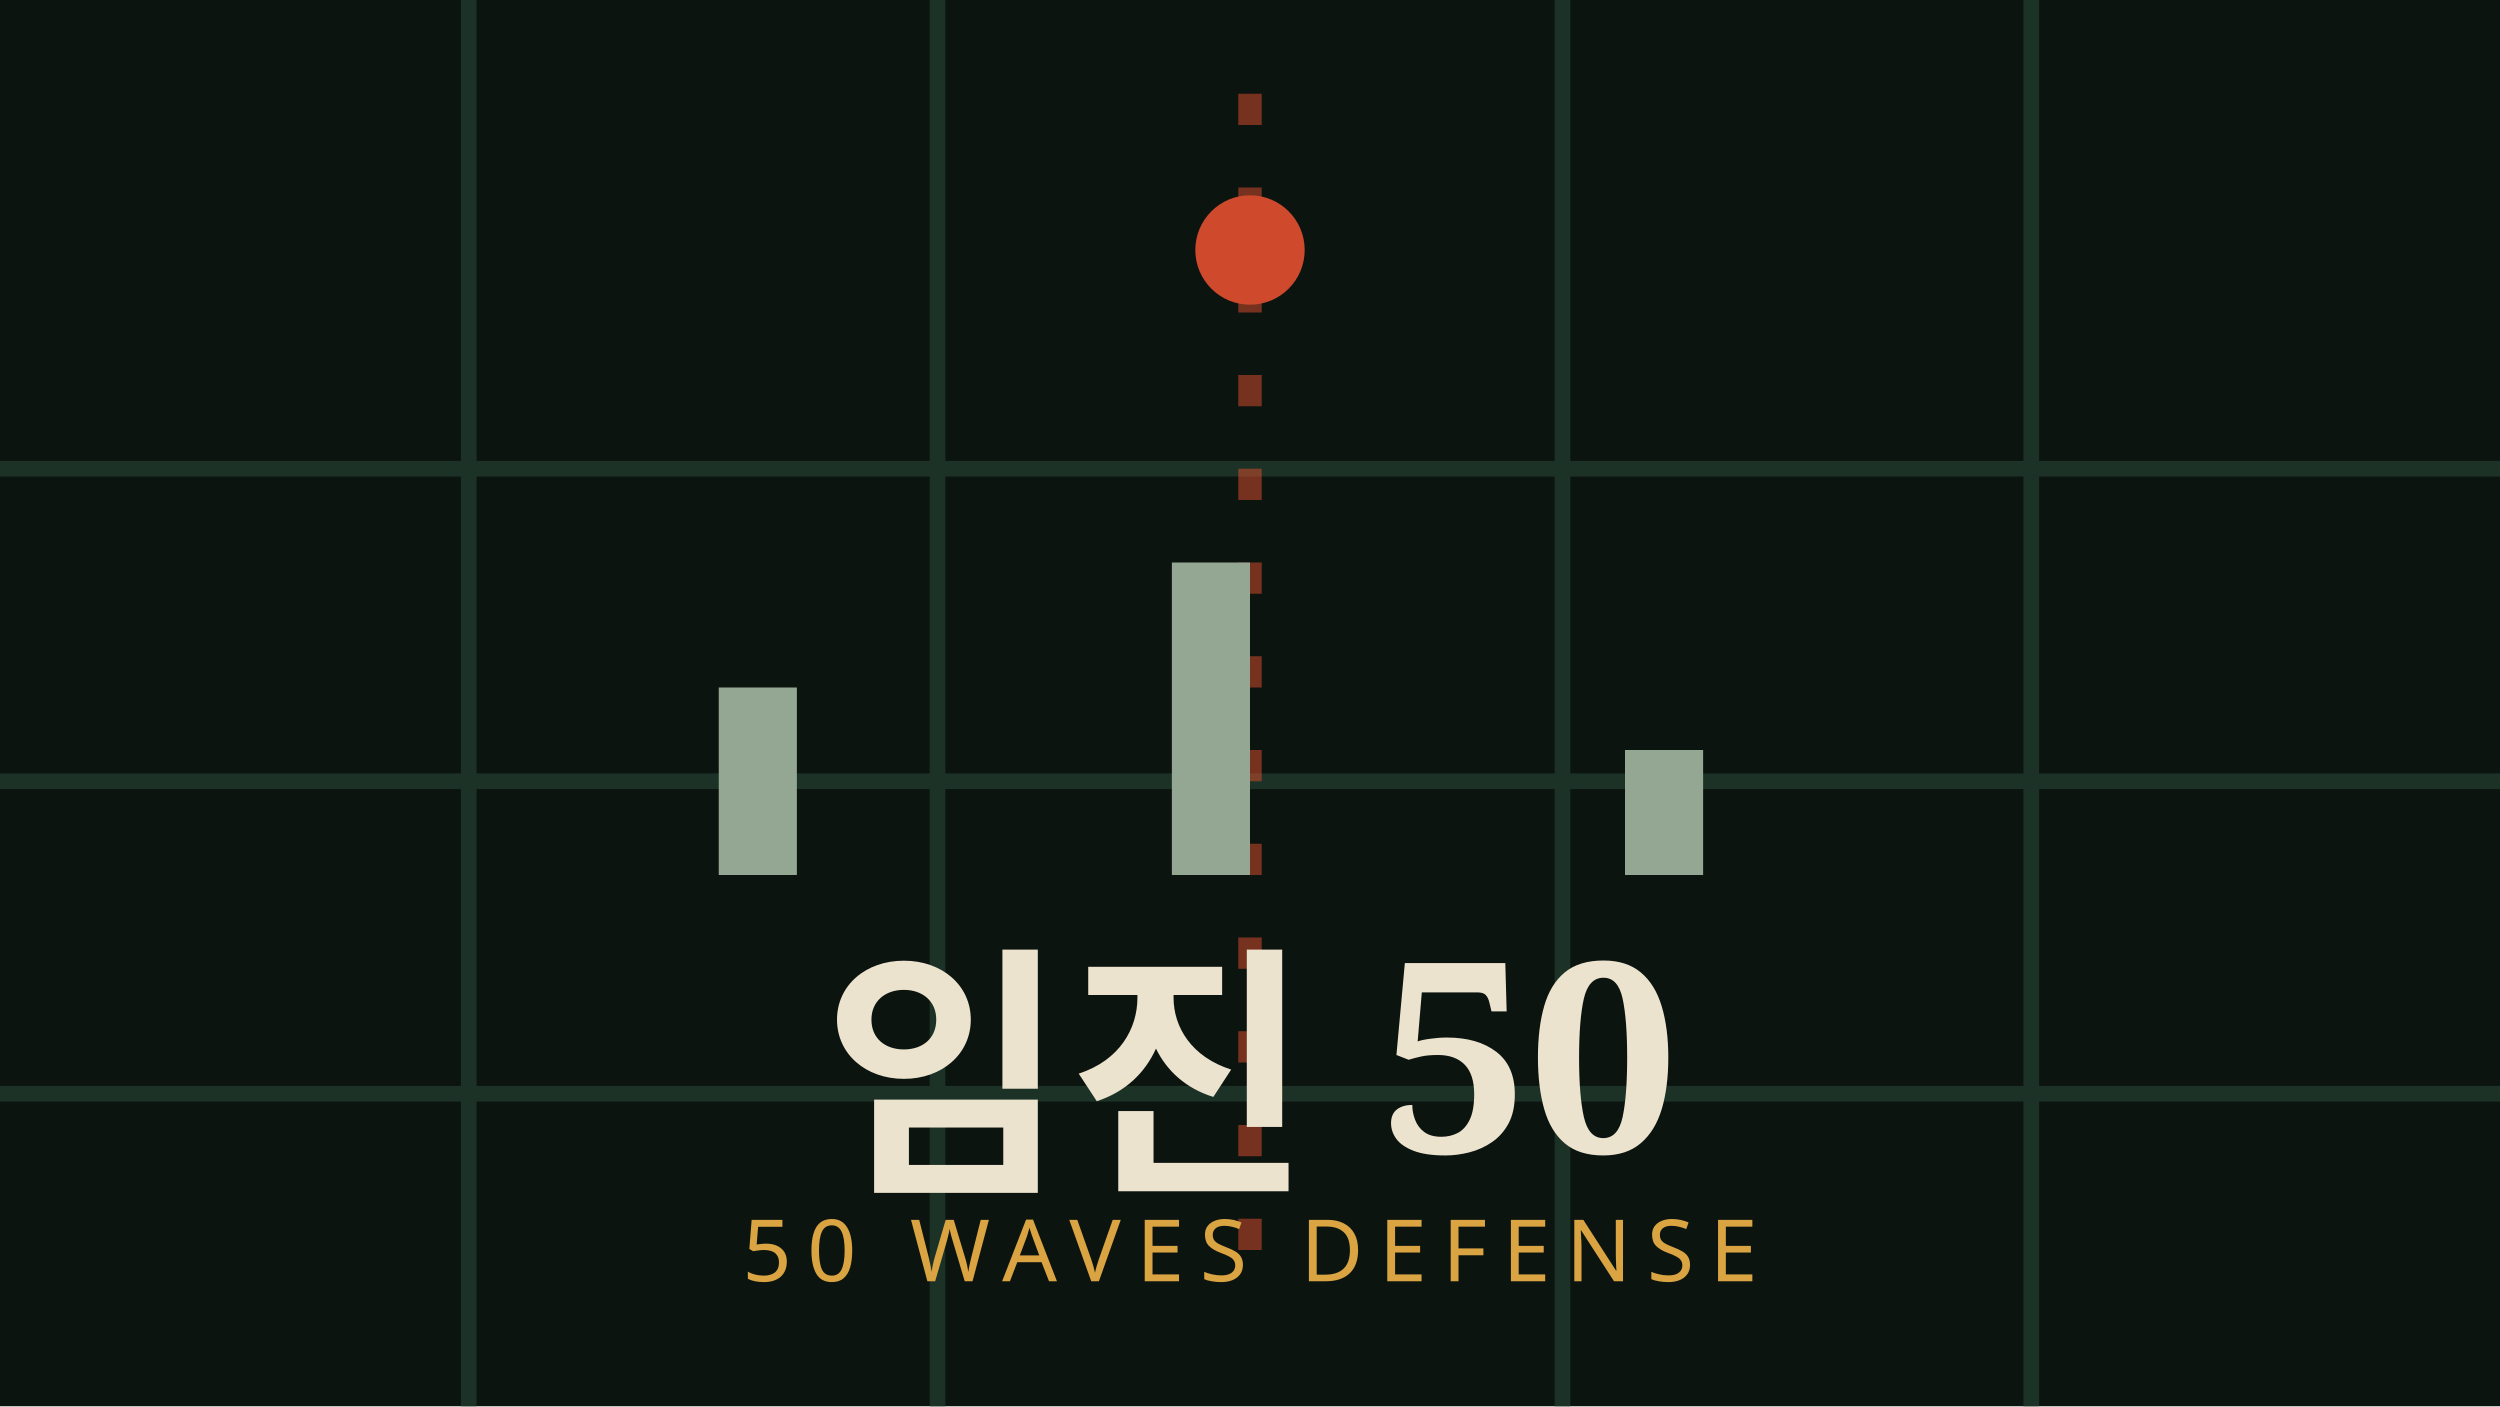
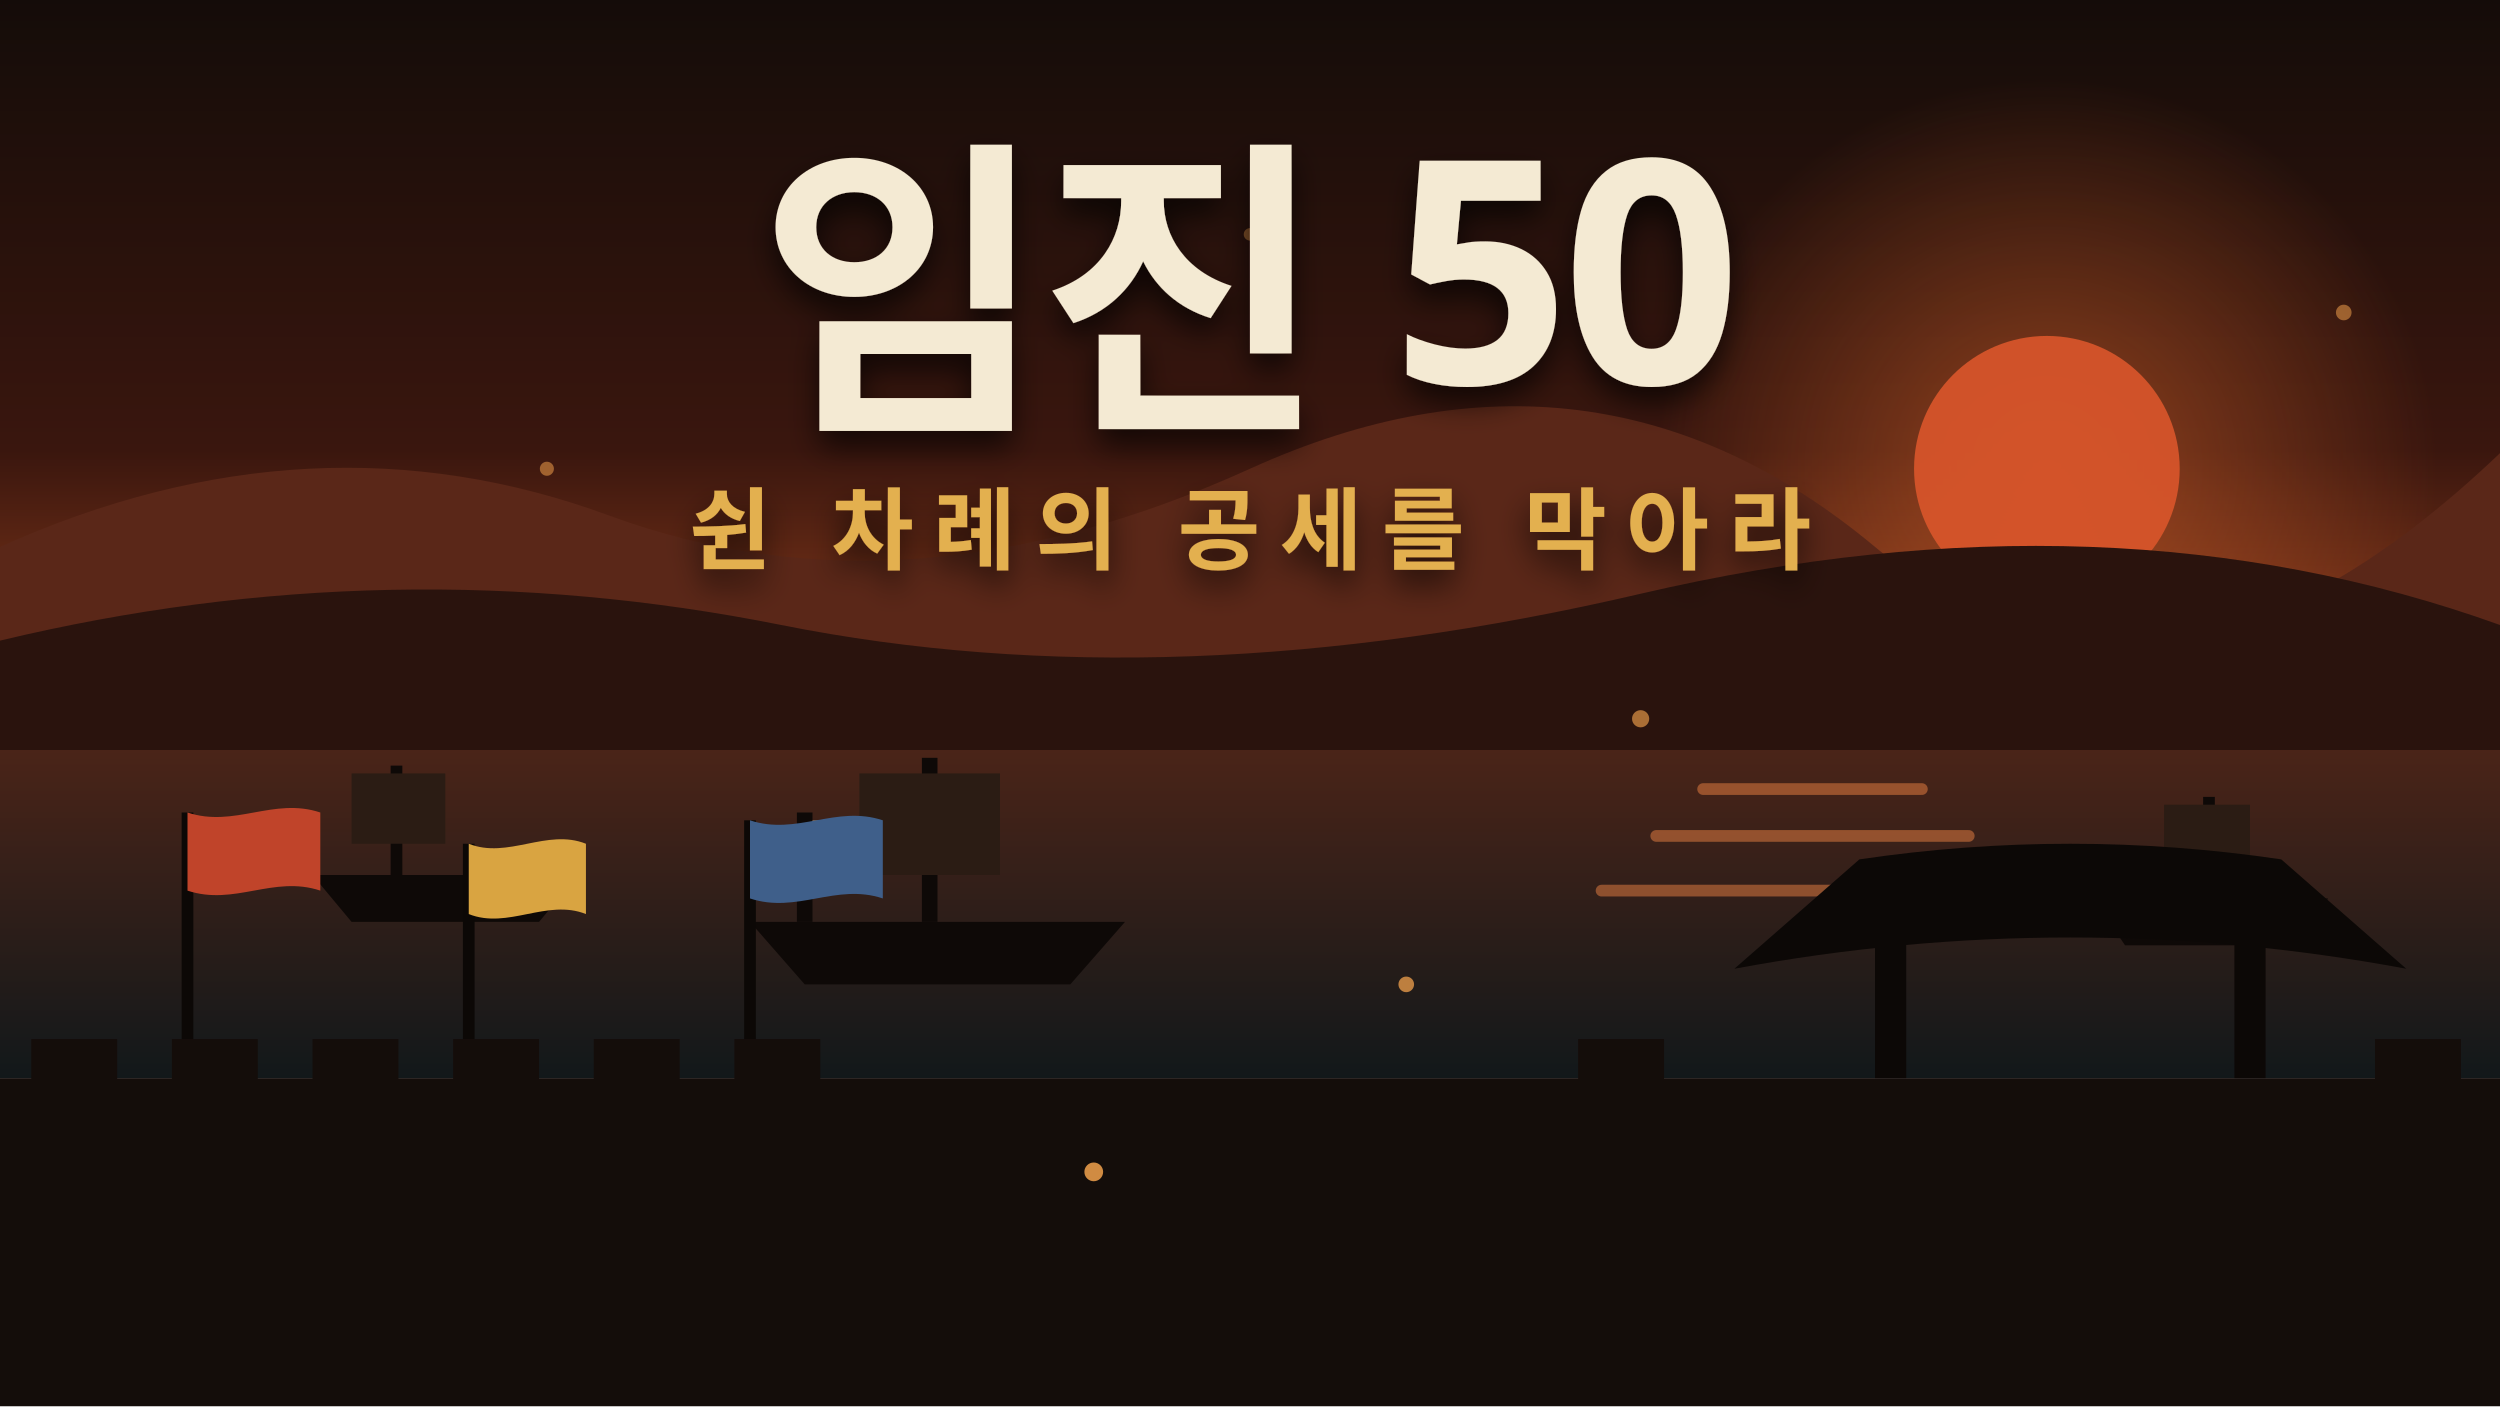
<svg xmlns="http://www.w3.org/2000/svg" viewBox="0 0 320 180">
-   <rect width="320" height="180" fill="#0c1410" />
-   <g stroke="#1c3227" stroke-width="2">
-     <path d="M0 60h320M0 100h320M0 140h320" />
-     <path d="M60 0v180M120 0v180M200 0v180M260 0v180" />
+   <defs>
+     <linearGradient id="sky" x1="0" y1="0" x2="0" y2="1">
+       <stop offset="0" stop-color="#140c09" />
+       <stop offset="0.6" stop-color="#3a160e" />
+       <stop offset="1" stop-color="#a2461f" />
+     </linearGradient>
+     <linearGradient id="sea" x1="0" y1="0" x2="0" y2="1">
+       <stop offset="0" stop-color="#4a2418" />
+       <stop offset="1" stop-color="#12181a" />
+     </linearGradient>
+     <radialGradient id="glow" cx="0.5" cy="0.5" r="0.5">
+       <stop offset="0" stop-color="#ff7832" stop-opacity="0.45" />
+       <stop offset="1" stop-color="#ff7832" stop-opacity="0" />
+     </radialGradient>
+     <filter id="lift" x="-10%" y="-30%" width="120%" height="160%">
+       <feDropShadow dx="0" dy="2" stdDeviation="2" flood-color="#000" flood-opacity="0.7" />
+     </filter>
+   </defs>
+   <rect width="320" height="96" fill="url(#sky)" />
+   <circle cx="262" cy="60" r="50" fill="url(#glow)" />
+   <circle cx="262" cy="60" r="17" fill="#d8552a" opacity="0.92" />
+   <path d="M0 96 L0 70 Q40 52 78 66 T160 60 T240 70 T320 58 L320 96 Z" fill="#5a2718" />
+   <path d="M0 96 L0 82 Q50 70 100 80 T210 76 T320 80 L320 96 Z" fill="#2a130d" />
+   <rect y="96" width="320" height="42" fill="url(#sea)" />
+   <g stroke="#ff8c46" stroke-linecap="round" opacity="0.45">
+     <path d="M218 101h28M212 107h40M205 114h52" stroke-width="1.5" />
  </g>
-   <path d="M160 12 L160 168" stroke="#cf4a2c" stroke-width="3" stroke-dasharray="4 8" opacity="0.55" />
-   <g fill="#94a793">
-     <rect x="92" y="88" width="10" height="24" />
-     <rect x="150" y="72" width="10" height="40" />
-     <rect x="208" y="96" width="10" height="16" />
+   <g fill="#0e0907">
+     <path d="M40 112h34l-5 6H45z" />
+     <rect x="50" y="98" width="1.5" height="14" />
+     <rect x="45" y="99" width="12" height="9" fill="#2b1c14" />
+     <path d="M96 118h48l-7 8h-34z" />
+     <rect x="118" y="97" width="2" height="21" />
+     <rect x="110" y="99" width="18" height="13" fill="#2b1c14" />
+     <rect x="102" y="104" width="2" height="14" />
+     <rect x="104" y="105" width="3" height="8" fill="#8c7a66" />
+     <path d="M268 115h30l-4 6h-22z" />
+     <rect x="282" y="102" width="1.5" height="13" />
+     <rect x="277" y="103" width="11" height="8" fill="#2b1c14" />
  </g>
-   <circle cx="160" cy="32" r="7" fill="#cf4a2c" />
-   <g font-family="Georgia, serif" font-weight="700" text-anchor="middle">
-     <text x="160" y="150" font-size="34" fill="#ece3cf">임진 50</text>
+   <rect y="138" width="320" height="42" fill="#140d0a" />
+   <g fill="#140d0a">
+     <rect x="4" y="133" width="11" height="6" />
+     <rect x="22" y="133" width="11" height="6" />
+     <rect x="40" y="133" width="11" height="6" />
+     <rect x="58" y="133" width="11" height="6" />
+     <rect x="76" y="133" width="11" height="6" />
+     <rect x="94" y="133" width="11" height="6" />
+     <rect x="202" y="133" width="11" height="6" />
+     <rect x="304" y="133" width="11" height="6" />
  </g>
-   <text x="160" y="164" font-size="11" font-family="sans-serif" fill="#d9a441" text-anchor="middle" letter-spacing="2">50 WAVES DEFENSE</text>
+   <g fill="#0c0806">
+     <rect x="240" y="120" width="4" height="18" />
+     <rect x="286" y="120" width="4" height="18" />
+     <path d="M222 124 Q265 116 308 124 L292 110 Q265 106 238 110 Z" />
+   </g>
+   <g stroke="#0c0806" stroke-width="1.5">
+     <path d="M24 133V104M60 133V108M96 133V105" />
+   </g>
+   <path d="M24 104c6 2 11-2 17 0v10c-6-2-11 2-17 0z" fill="#c0442a" />
+   <path d="M60 108c5 2 10-2 15 0v9c-5-2-10 2-15 0z" fill="#d9a441" />
+   <path d="M96 105c6 2 11-2 17 0v10c-6-2-11 2-17 0z" fill="#3f5f8a" />
+   <g fill="#ffaa50">
+     <circle cx="140" cy="150" r="1.2" opacity="0.8" />
+     <circle cx="180" cy="126" r="1" opacity="0.7" />
+     <circle cx="210" cy="92" r="1.1" opacity="0.6" />
+     <circle cx="70" cy="60" r="0.9" opacity="0.5" />
+     <circle cx="300" cy="40" r="1" opacity="0.5" />
+     <circle cx="160" cy="30" r="0.8" opacity="0.4" />
+   </g>
+   <g text-anchor="middle" font-family="'Pretendard','Apple SD Gothic Neo','Malgun Gothic','Noto Sans KR',sans-serif" filter="url(#lift)">
+     <text x="160" y="52" font-size="40" font-weight="900" letter-spacing="-1" fill="#f4ead3">임진 50</text>
+     <text x="160" y="72" font-size="11.5" font-weight="700" letter-spacing="2.5" fill="#e3b04f">쉰 차례의 공세를 막아라</text>
+   </g>
</svg>
